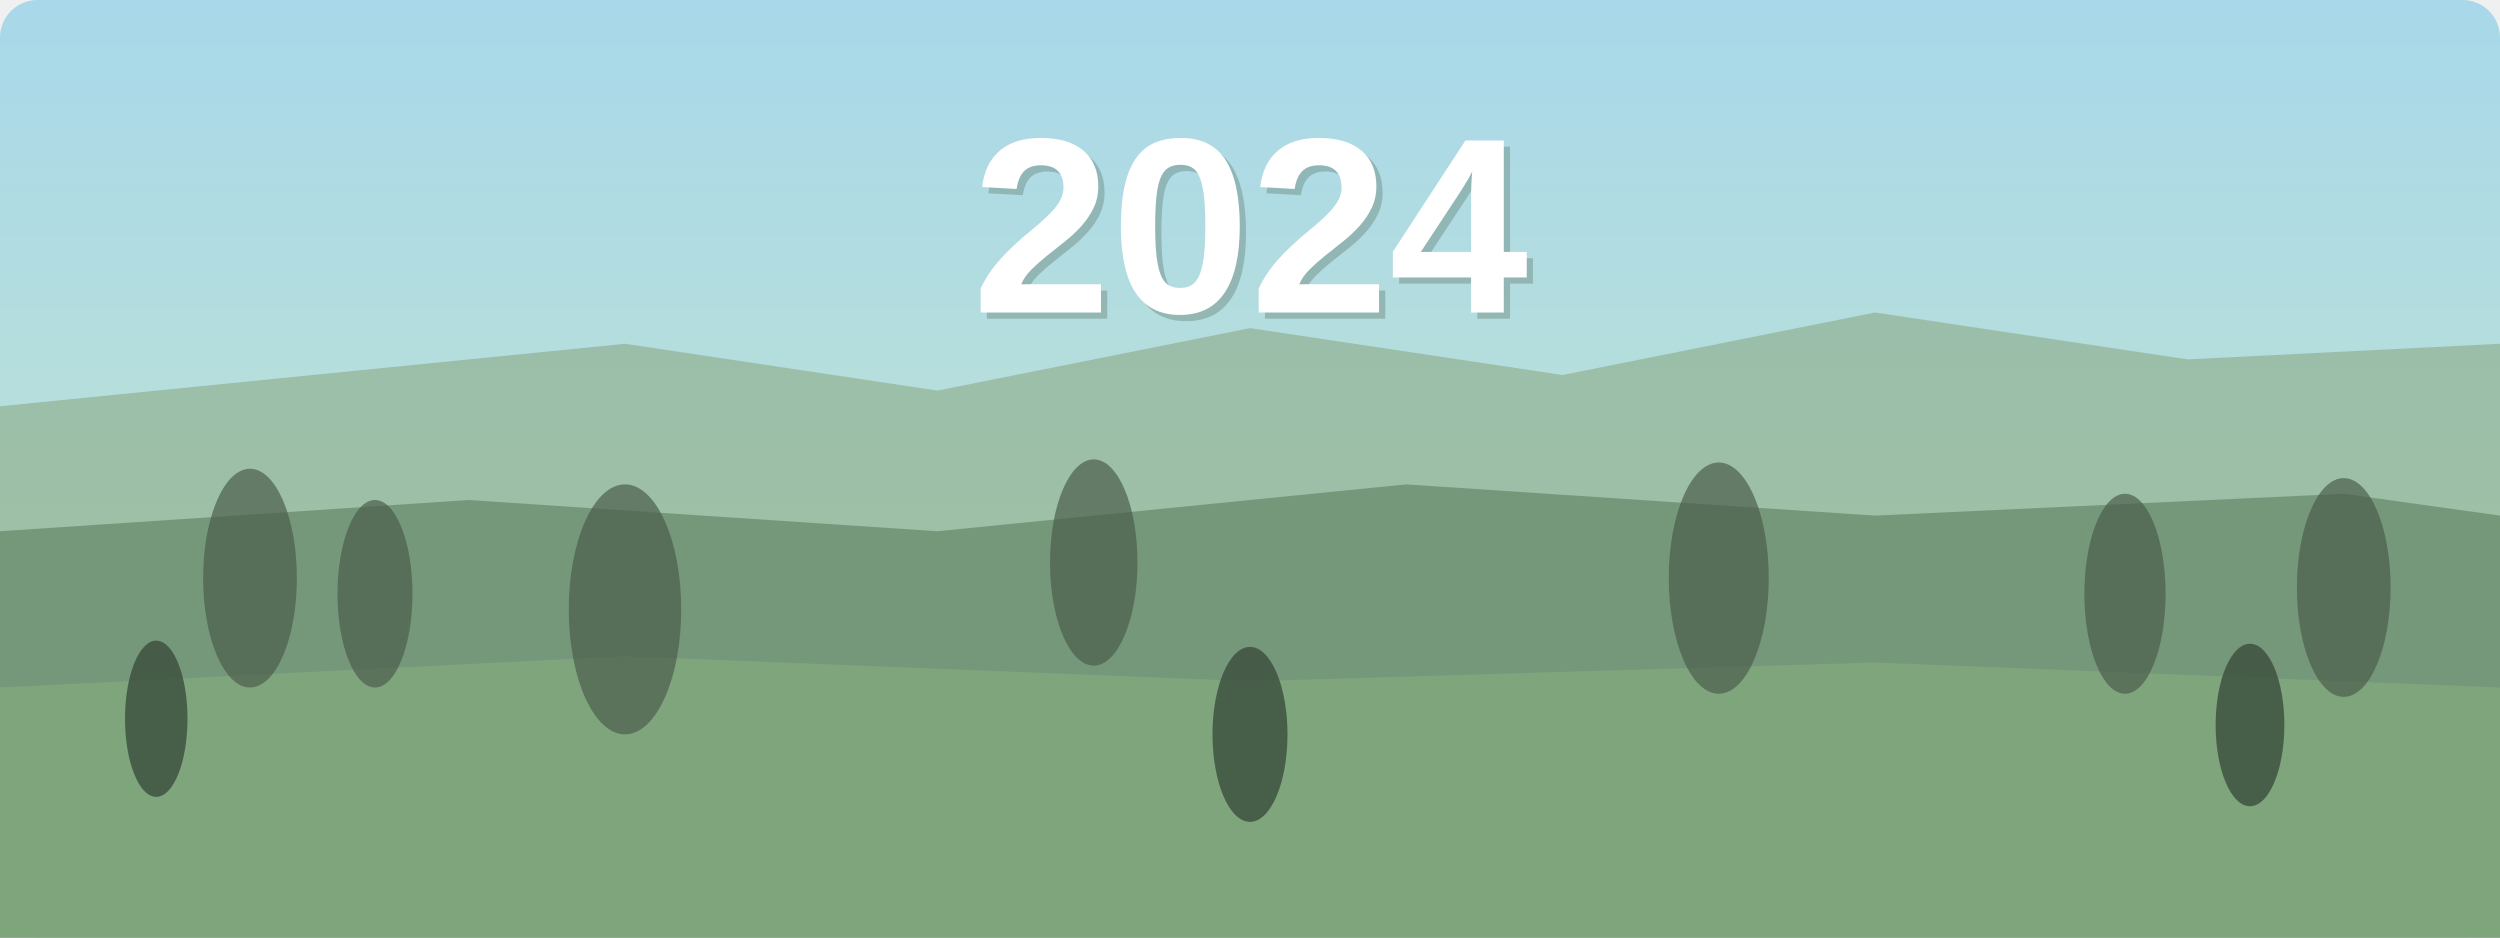
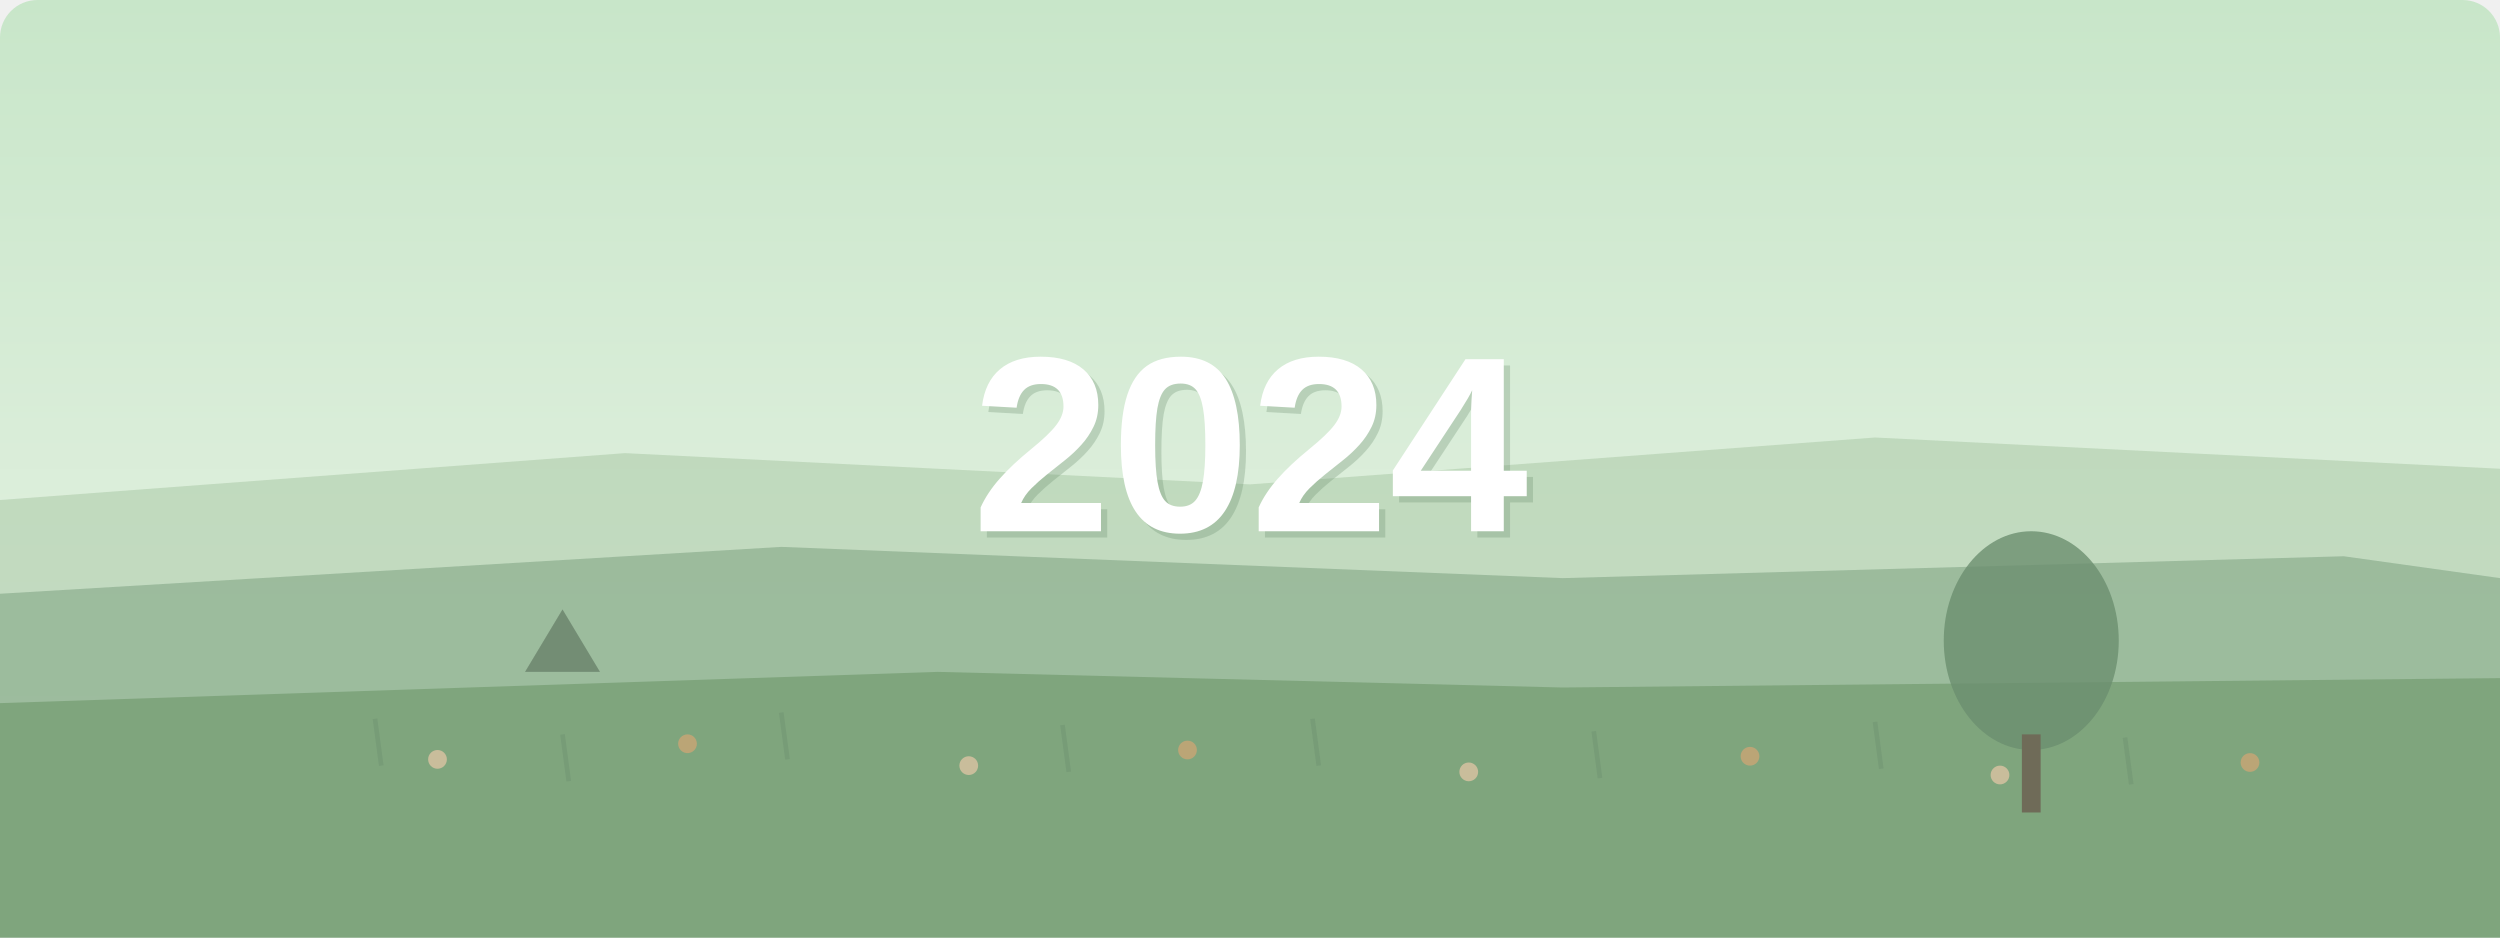
<svg xmlns="http://www.w3.org/2000/svg" viewBox="0 0 800 300">
  <defs>
    <linearGradient id="sky-2024" x1="0%" y1="0%" x2="0%" y2="100%">
-       <stop offset="0%" style="stop-color:#A8D8EA;stop-opacity:1" />
-       <stop offset="100%" style="stop-color:#C8E6C9;stop-opacity:1" />
+       <stop offset="0%" style="stop-color:#C8E6C9;stop-opacity:1" />
+       <stop offset="100%" style="stop-color:#EDF5EA;stop-opacity:1" />
    </linearGradient>
  </defs>
  <rect width="800" height="300" fill="url(#sky-2024)" rx="12" />
-   <path d="M 0 130 L 100 120 L 200 110 L 300 125 L 400 105 L 500 120 L 600 100 L 700 115 L 800 110 L 800 300 L 0 300 Z" fill="#8BAA87" opacity="0.6" />
-   <path d="M 0 170 L 150 160 L 300 170 L 450 155 L 600 165 L 750 158 L 800 165 L 800 300 L 0 300 Z" fill="#6B8E6F" opacity="0.8" />
-   <path d="M 0 220 L 200 210 L 400 218 L 600 212 L 800 220 L 800 300 L 0 300 Z" fill="#7FA57D" />
+   <path d="M 0 160 L 200 145 L 400 155 L 600 140 L 800 150 L 800 300 L 0 300 Z" fill="#A5C5A1" opacity="0.5" />
+   <path d="M 0 190 L 250 175 L 500 185 L 750 178 L 800 185 L 800 300 L 0 300 Z" fill="#82A686" opacity="0.6" />
+   <path d="M 0 225 L 300 215 L 500 220 L 800 217 L 800 300 L 0 300 Z" fill="#7FA57D" />
+   <g opacity="0.4">
+     <line x1="120" y1="230" x2="122" y2="245" stroke="#6B8E6F" stroke-width="1.5" />
+     <line x1="180" y1="235" x2="182" y2="250" stroke="#6B8E6F" stroke-width="1.5" />
+     <line x1="250" y1="228" x2="252" y2="243" stroke="#6B8E6F" stroke-width="1.5" />
+     <line x1="340" y1="232" x2="342" y2="247" stroke="#6B8E6F" stroke-width="1.5" />
+     <line x1="420" y1="230" x2="422" y2="245" stroke="#6B8E6F" stroke-width="1.5" />
+     <line x1="510" y1="234" x2="512" y2="249" stroke="#6B8E6F" stroke-width="1.5" />
+     <line x1="600" y1="231" x2="602" y2="246" stroke="#6B8E6F" stroke-width="1.5" />
+     <line x1="680" y1="236" x2="682" y2="251" stroke="#6B8E6F" stroke-width="1.5" />
+   </g>
  <g opacity="0.7">
-     <ellipse cx="80" cy="185" rx="15" ry="35" fill="#4A5E4C" />
-     <ellipse cx="120" cy="190" rx="12" ry="30" fill="#4A5E4C" />
-     <ellipse cx="200" cy="195" rx="18" ry="40" fill="#4A5E4C" />
-     <ellipse cx="350" cy="180" rx="14" ry="33" fill="#4A5E4C" />
-     <ellipse cx="550" cy="185" rx="16" ry="37" fill="#4A5E4C" />
-     <ellipse cx="680" cy="190" rx="13" ry="32" fill="#4A5E4C" />
-     <ellipse cx="750" cy="188" rx="15" ry="35" fill="#4A5E4C" />
+     <circle cx="140" cy="243" r="3" fill="#E8C8A8" />
+     <circle cx="220" cy="238" r="3" fill="#D4A574" />
+     <circle cx="310" cy="245" r="3" fill="#E8C8A8" />
+     <circle cx="380" cy="240" r="3" fill="#D4A574" />
+     <circle cx="470" cy="247" r="3" fill="#E8C8A8" />
+     <circle cx="560" cy="242" r="3" fill="#D4A574" />
+     <circle cx="640" cy="248" r="3" fill="#E8C8A8" />
+     <circle cx="720" cy="244" r="3" fill="#D4A574" />
  </g>
  <g opacity="0.8">
-     <ellipse cx="50" cy="230" rx="10" ry="25" fill="#3A4E3C" />
-     <ellipse cx="400" cy="235" rx="12" ry="28" fill="#3A4E3C" />
-     <ellipse cx="720" cy="232" rx="11" ry="26" fill="#3A4E3C" />
+     <ellipse cx="650" cy="205" rx="28" ry="35" fill="#6B8E6F" />
+     <rect x="647" y="235" width="6" height="25" fill="#6B5D4F" />
  </g>
-   <text x="402" y="102" font-family="Arial, sans-serif" font-size="80" font-weight="bold" fill="#4A5E4C" text-anchor="middle" opacity="0.3">2024</text>
-   <text x="400" y="100" font-family="Arial, sans-serif" font-size="80" font-weight="bold" fill="white" text-anchor="middle">2024</text>
+   <g opacity="0.5">
+     <polygon points="180,195 168,215 192,215" fill="#4A5E4C" />
+   </g>
+   <text x="402" y="172" font-family="Arial, sans-serif" font-size="80" font-weight="bold" fill="#6B8E6F" text-anchor="middle" opacity="0.3">2024</text>
+   <text x="400" y="170" font-family="Arial, sans-serif" font-size="80" font-weight="bold" fill="white" text-anchor="middle">2024</text>
</svg>
